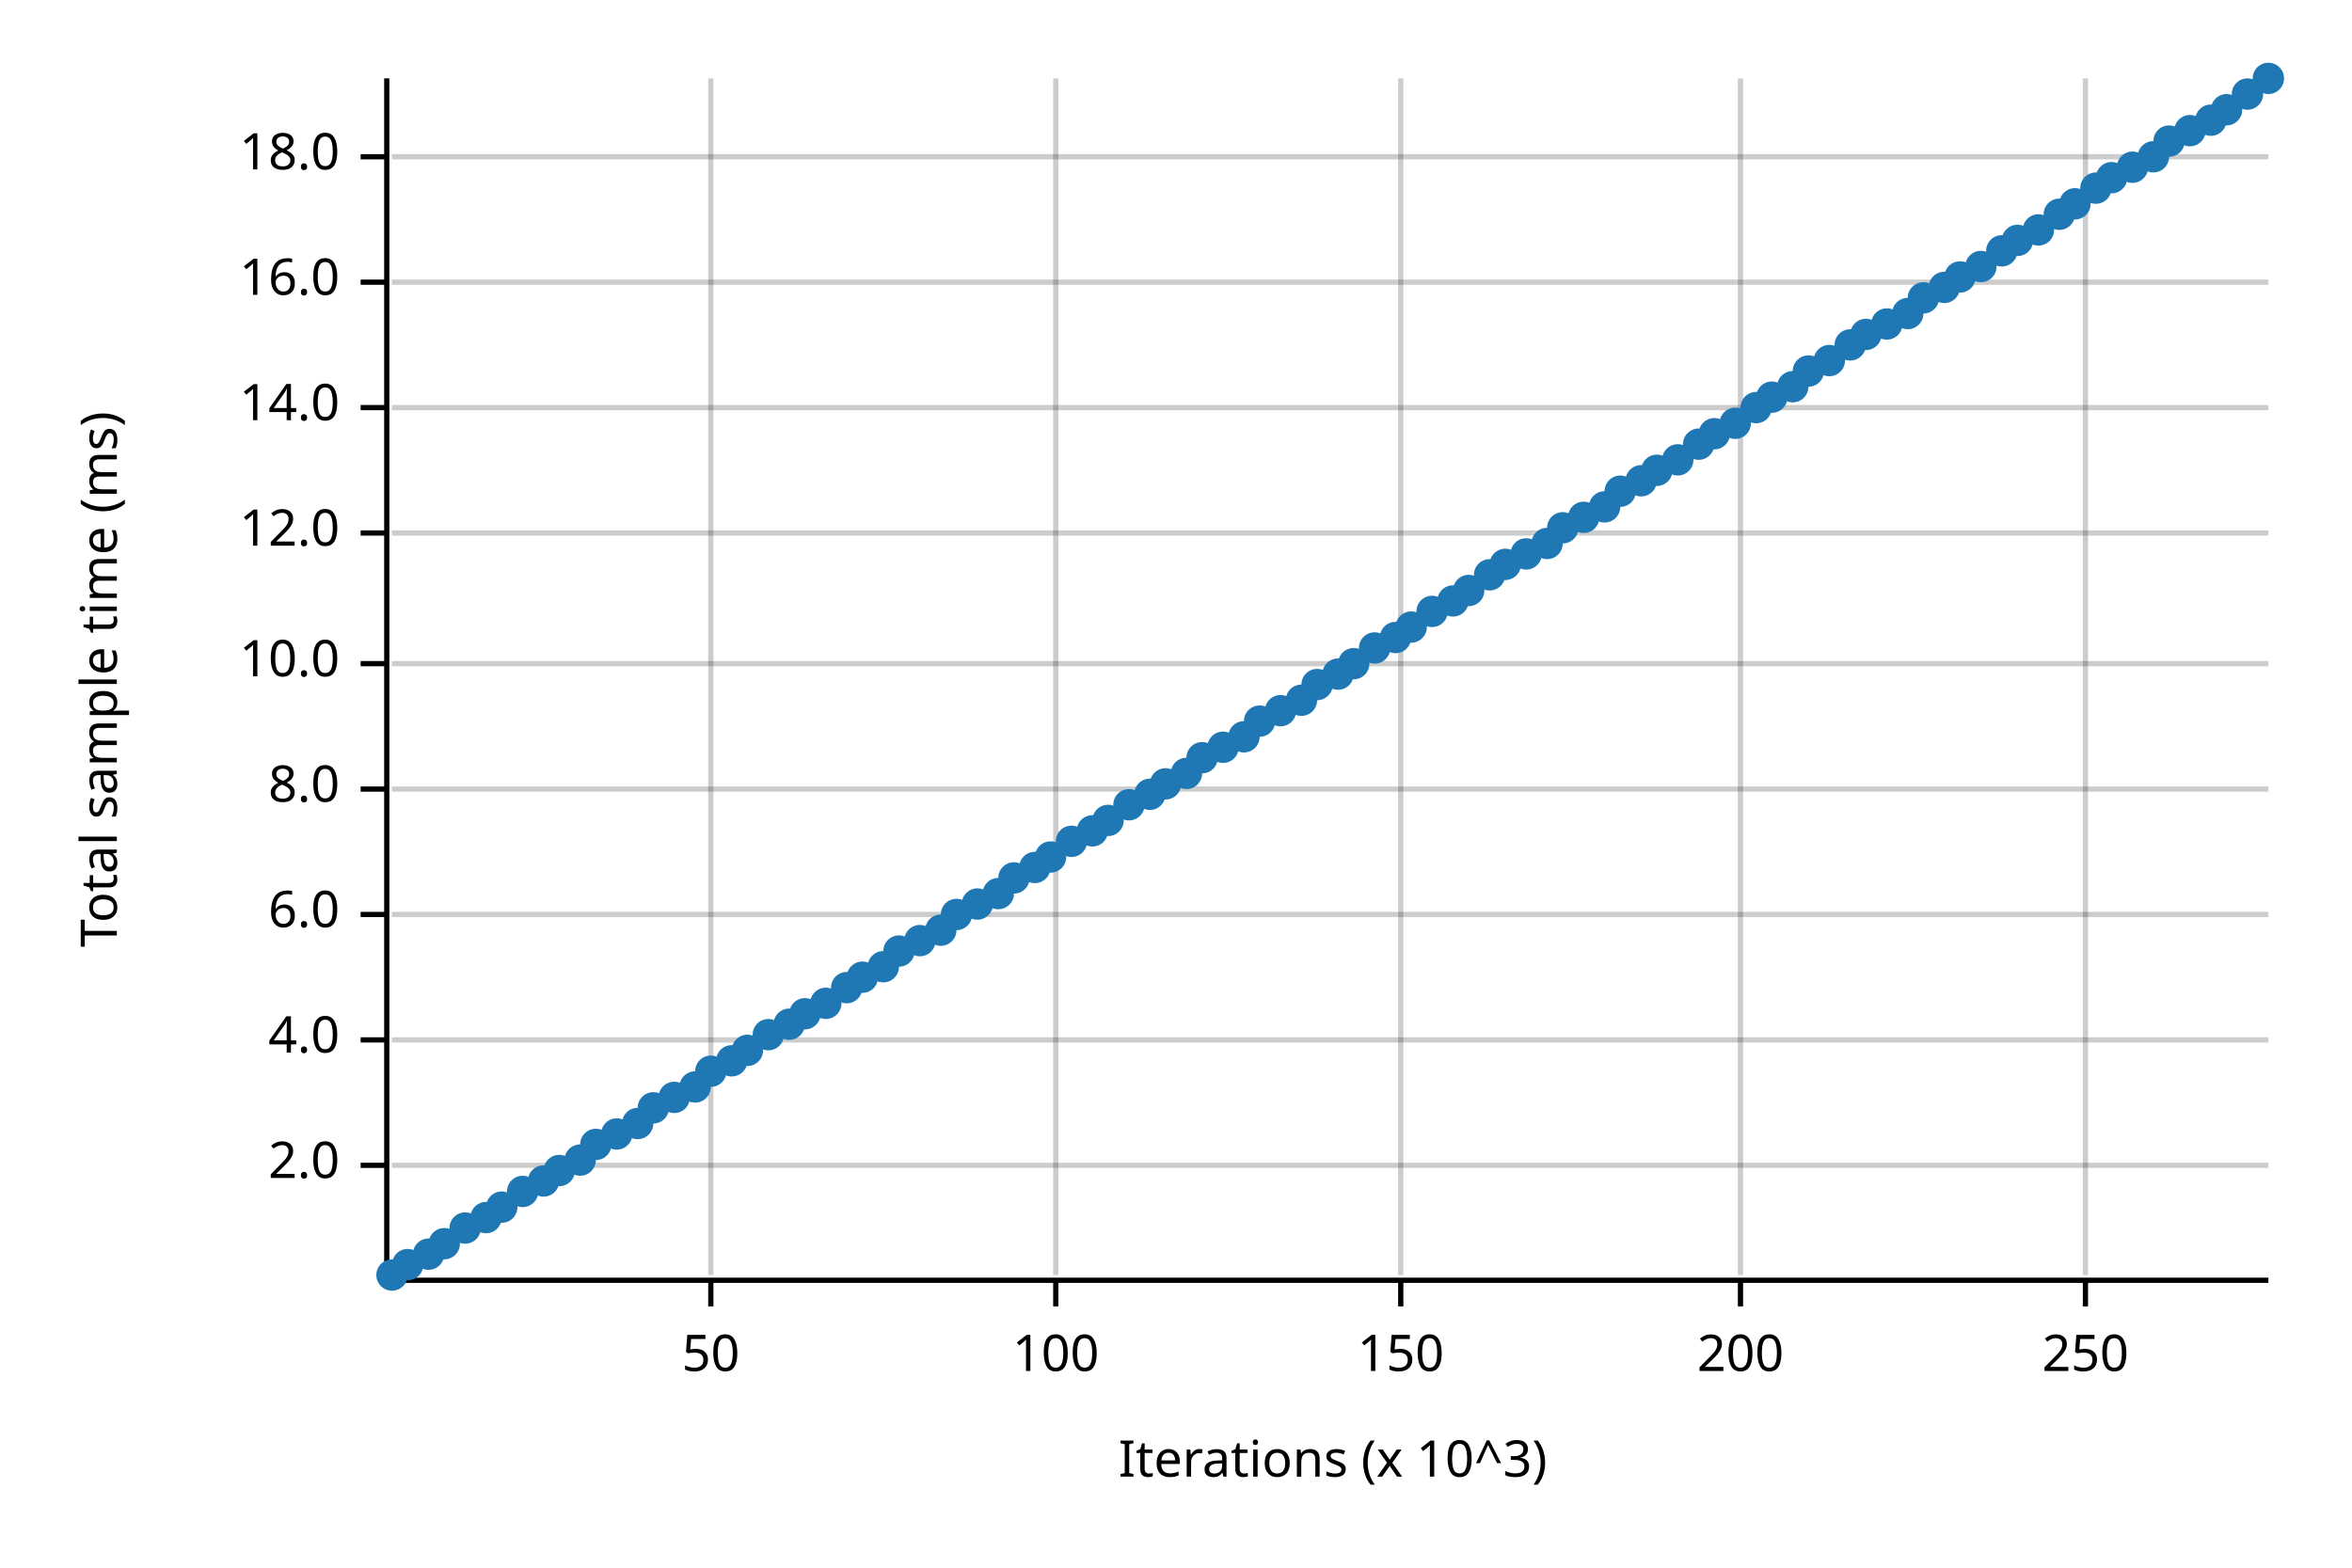
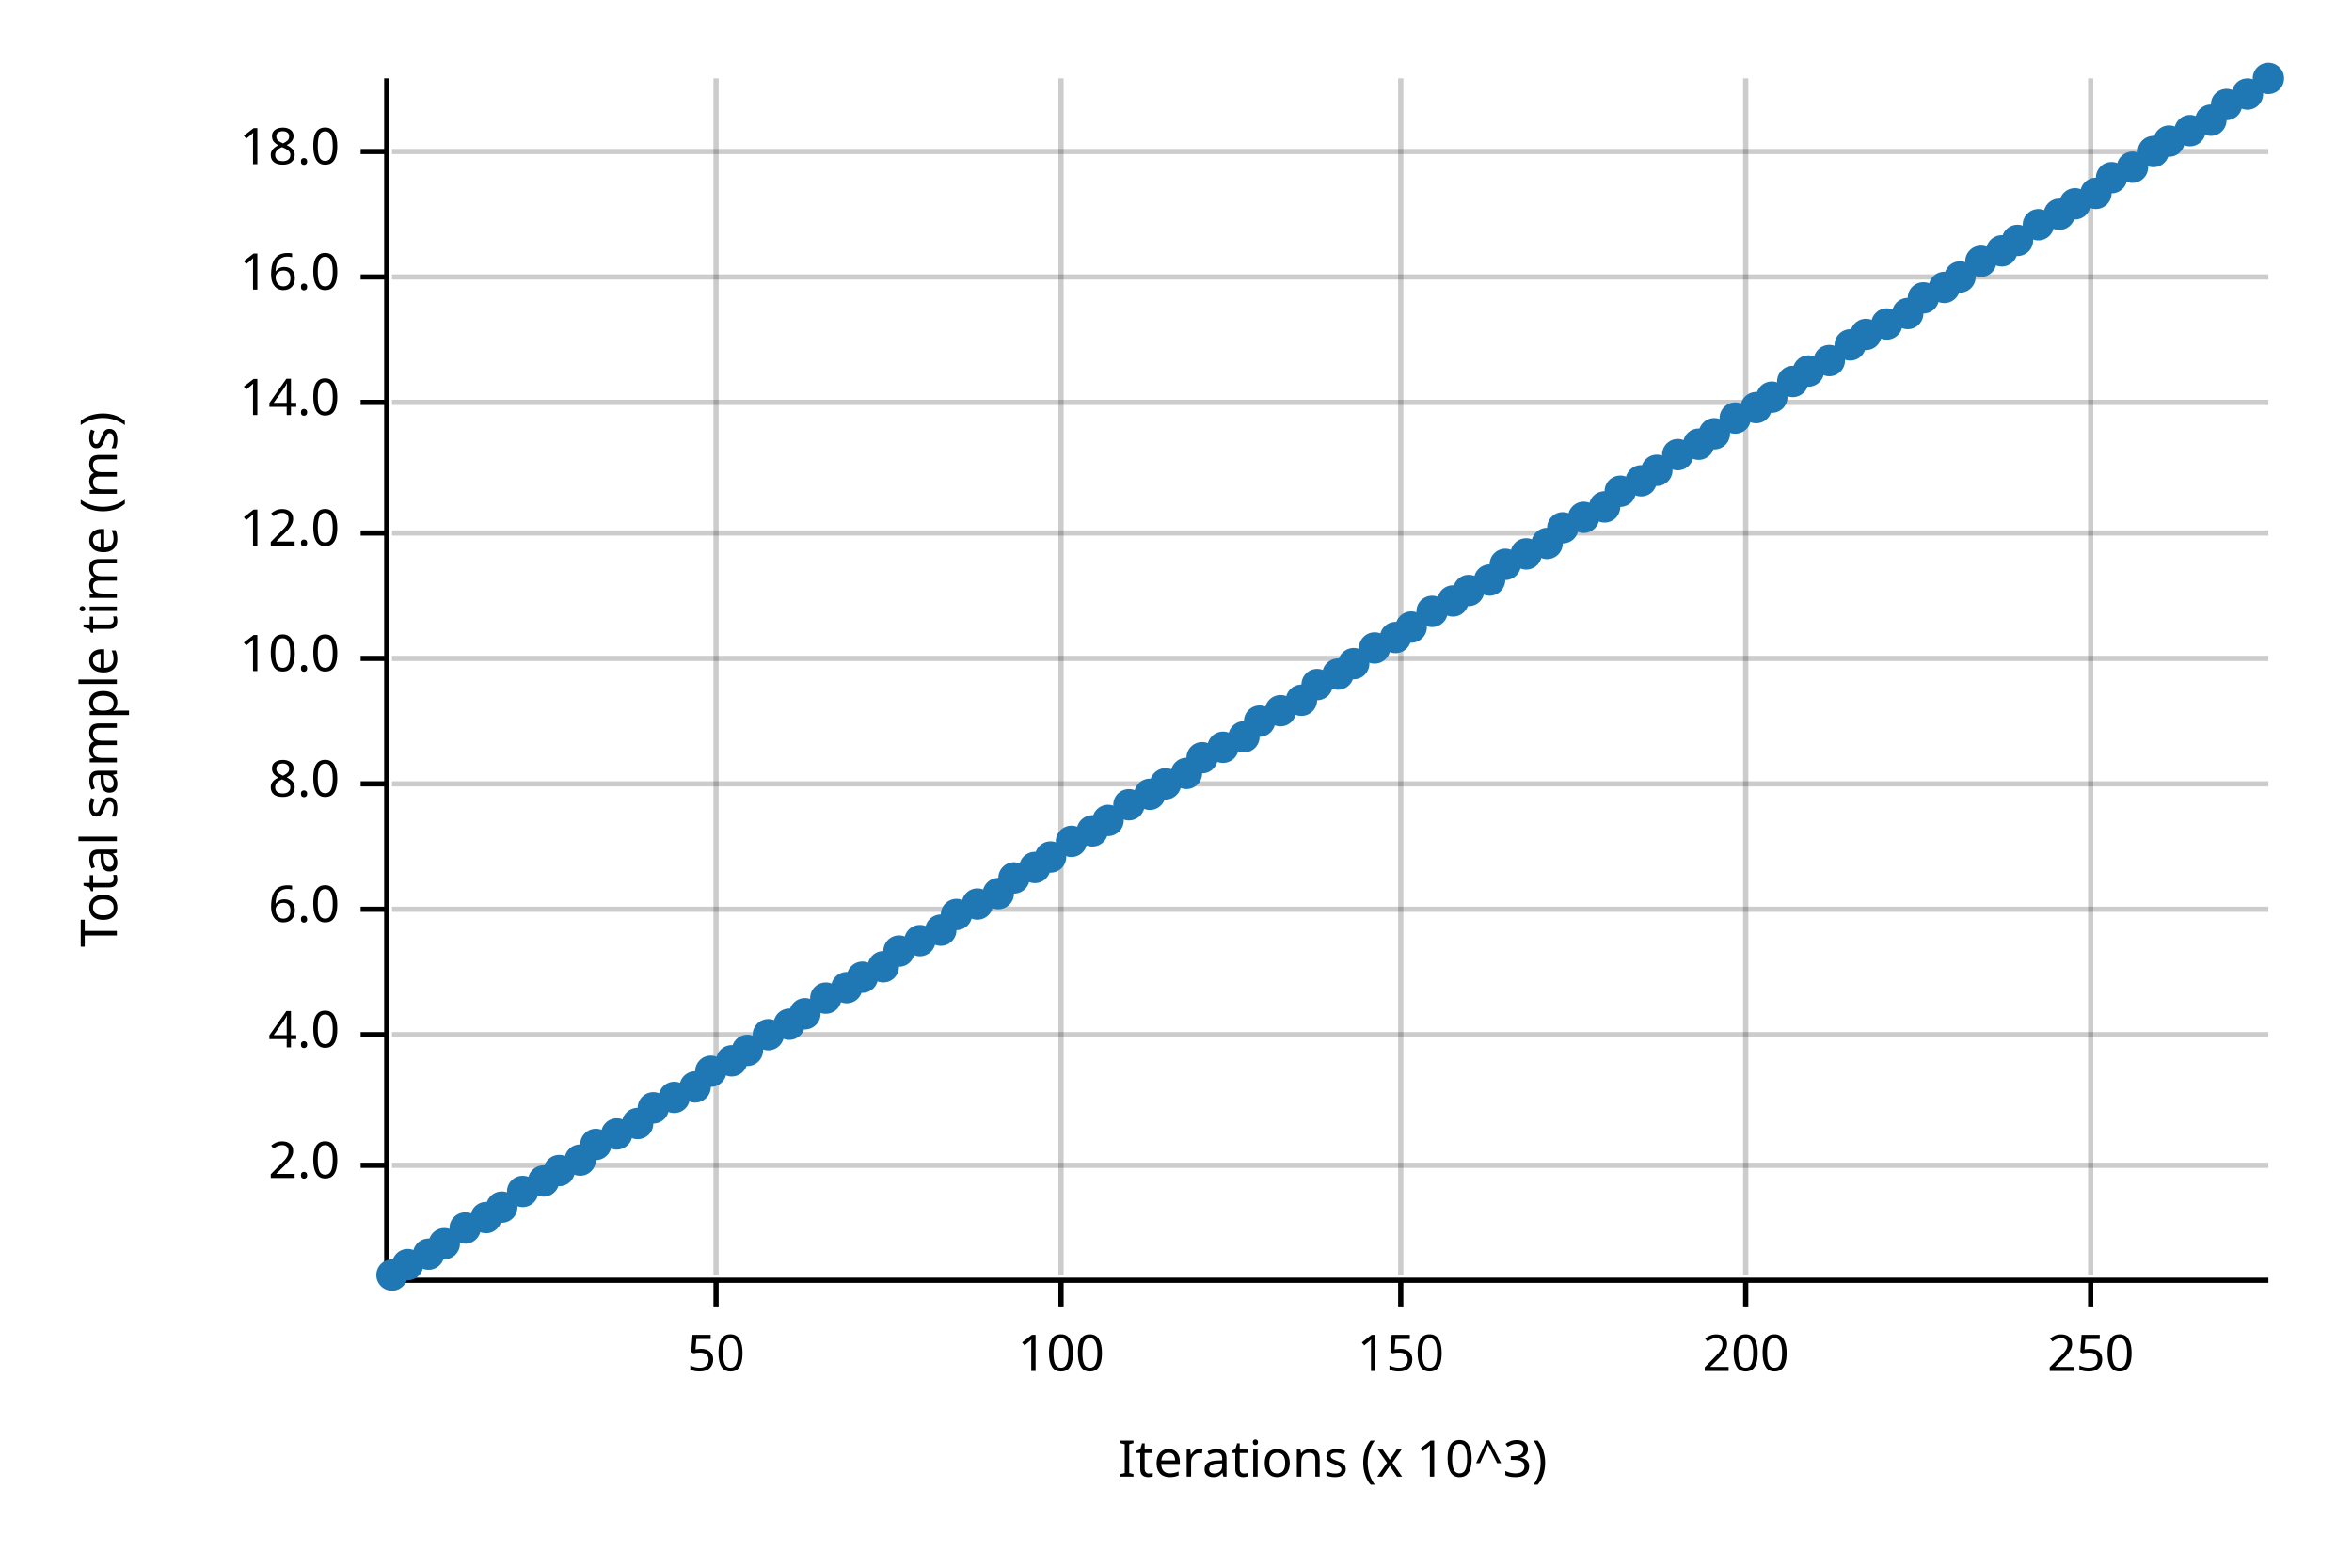
<svg xmlns="http://www.w3.org/2000/svg" width="450" height="300" viewBox="0 0 450 300">
  <text x="15" y="130" dy="0.76em" text-anchor="middle" font-family="sans-serif" font-size="9.677" opacity="1" fill="#000000" transform="rotate(270, 15, 130)">
Total sample time (ms)
</text>
  <text x="255" y="285" dy="-0.5ex" text-anchor="middle" font-family="sans-serif" font-size="9.677" opacity="1" fill="#000000">
Iterations (x 10^3)
</text>
-   <line opacity="0.2" stroke="#000000" stroke-width="1" x1="136" y1="244" x2="136" y2="15" />
-   <line opacity="0.2" stroke="#000000" stroke-width="1" x1="202" y1="244" x2="202" y2="15" />
+   <line opacity="0.2" stroke="#000000" stroke-width="1" x1="137" y1="244" x2="137" y2="15" />
+   <line opacity="0.2" stroke="#000000" stroke-width="1" x1="203" y1="244" x2="203" y2="15" />
  <line opacity="0.2" stroke="#000000" stroke-width="1" x1="268" y1="244" x2="268" y2="15" />
-   <line opacity="0.2" stroke="#000000" stroke-width="1" x1="333" y1="244" x2="333" y2="15" />
-   <line opacity="0.2" stroke="#000000" stroke-width="1" x1="399" y1="244" x2="399" y2="15" />
+   <line opacity="0.2" stroke="#000000" stroke-width="1" x1="334" y1="244" x2="334" y2="15" />
+   <line opacity="0.2" stroke="#000000" stroke-width="1" x1="400" y1="244" x2="400" y2="15" />
  <line opacity="0.2" stroke="#000000" stroke-width="1" x1="75" y1="223" x2="434" y2="223" />
-   <line opacity="0.2" stroke="#000000" stroke-width="1" x1="75" y1="199" x2="434" y2="199" />
-   <line opacity="0.2" stroke="#000000" stroke-width="1" x1="75" y1="175" x2="434" y2="175" />
-   <line opacity="0.2" stroke="#000000" stroke-width="1" x1="75" y1="151" x2="434" y2="151" />
-   <line opacity="0.2" stroke="#000000" stroke-width="1" x1="75" y1="127" x2="434" y2="127" />
+   <line opacity="0.2" stroke="#000000" stroke-width="1" x1="75" y1="198" x2="434" y2="198" />
+   <line opacity="0.2" stroke="#000000" stroke-width="1" x1="75" y1="174" x2="434" y2="174" />
+   <line opacity="0.2" stroke="#000000" stroke-width="1" x1="75" y1="150" x2="434" y2="150" />
+   <line opacity="0.2" stroke="#000000" stroke-width="1" x1="75" y1="126" x2="434" y2="126" />
  <line opacity="0.2" stroke="#000000" stroke-width="1" x1="75" y1="102" x2="434" y2="102" />
-   <line opacity="0.2" stroke="#000000" stroke-width="1" x1="75" y1="78" x2="434" y2="78" />
-   <line opacity="0.2" stroke="#000000" stroke-width="1" x1="75" y1="54" x2="434" y2="54" />
-   <line opacity="0.2" stroke="#000000" stroke-width="1" x1="75" y1="30" x2="434" y2="30" />
+   <line opacity="0.2" stroke="#000000" stroke-width="1" x1="75" y1="77" x2="434" y2="77" />
+   <line opacity="0.2" stroke="#000000" stroke-width="1" x1="75" y1="53" x2="434" y2="53" />
+   <line opacity="0.2" stroke="#000000" stroke-width="1" x1="75" y1="29" x2="434" y2="29" />
  <polyline fill="none" opacity="1" stroke="#000000" stroke-width="1" points="74,15 74,244 " />
  <text x="65" y="223" dy="0.5ex" text-anchor="end" font-family="sans-serif" font-size="9.677" opacity="1" fill="#000000">
2.0
</text>
  <polyline fill="none" opacity="1" stroke="#000000" stroke-width="1" points="69,223 74,223 " />
-   <text x="65" y="199" dy="0.5ex" text-anchor="end" font-family="sans-serif" font-size="9.677" opacity="1" fill="#000000">
+   <text x="65" y="198" dy="0.5ex" text-anchor="end" font-family="sans-serif" font-size="9.677" opacity="1" fill="#000000">
4.0
</text>
-   <polyline fill="none" opacity="1" stroke="#000000" stroke-width="1" points="69,199 74,199 " />
-   <text x="65" y="175" dy="0.5ex" text-anchor="end" font-family="sans-serif" font-size="9.677" opacity="1" fill="#000000">
+   <polyline fill="none" opacity="1" stroke="#000000" stroke-width="1" points="69,198 74,198 " />
+   <text x="65" y="174" dy="0.5ex" text-anchor="end" font-family="sans-serif" font-size="9.677" opacity="1" fill="#000000">
6.0
</text>
-   <polyline fill="none" opacity="1" stroke="#000000" stroke-width="1" points="69,175 74,175 " />
-   <text x="65" y="151" dy="0.5ex" text-anchor="end" font-family="sans-serif" font-size="9.677" opacity="1" fill="#000000">
+   <polyline fill="none" opacity="1" stroke="#000000" stroke-width="1" points="69,174 74,174 " />
+   <text x="65" y="150" dy="0.5ex" text-anchor="end" font-family="sans-serif" font-size="9.677" opacity="1" fill="#000000">
8.0
</text>
-   <polyline fill="none" opacity="1" stroke="#000000" stroke-width="1" points="69,151 74,151 " />
-   <text x="65" y="127" dy="0.5ex" text-anchor="end" font-family="sans-serif" font-size="9.677" opacity="1" fill="#000000">
+   <polyline fill="none" opacity="1" stroke="#000000" stroke-width="1" points="69,150 74,150 " />
+   <text x="65" y="126" dy="0.5ex" text-anchor="end" font-family="sans-serif" font-size="9.677" opacity="1" fill="#000000">
10.0
</text>
-   <polyline fill="none" opacity="1" stroke="#000000" stroke-width="1" points="69,127 74,127 " />
+   <polyline fill="none" opacity="1" stroke="#000000" stroke-width="1" points="69,126 74,126 " />
  <text x="65" y="102" dy="0.5ex" text-anchor="end" font-family="sans-serif" font-size="9.677" opacity="1" fill="#000000">
12.0
</text>
  <polyline fill="none" opacity="1" stroke="#000000" stroke-width="1" points="69,102 74,102 " />
-   <text x="65" y="78" dy="0.5ex" text-anchor="end" font-family="sans-serif" font-size="9.677" opacity="1" fill="#000000">
+   <text x="65" y="77" dy="0.5ex" text-anchor="end" font-family="sans-serif" font-size="9.677" opacity="1" fill="#000000">
14.0
</text>
-   <polyline fill="none" opacity="1" stroke="#000000" stroke-width="1" points="69,78 74,78 " />
-   <text x="65" y="54" dy="0.5ex" text-anchor="end" font-family="sans-serif" font-size="9.677" opacity="1" fill="#000000">
+   <polyline fill="none" opacity="1" stroke="#000000" stroke-width="1" points="69,77 74,77 " />
+   <text x="65" y="53" dy="0.5ex" text-anchor="end" font-family="sans-serif" font-size="9.677" opacity="1" fill="#000000">
16.0
</text>
-   <polyline fill="none" opacity="1" stroke="#000000" stroke-width="1" points="69,54 74,54 " />
-   <text x="65" y="30" dy="0.5ex" text-anchor="end" font-family="sans-serif" font-size="9.677" opacity="1" fill="#000000">
+   <polyline fill="none" opacity="1" stroke="#000000" stroke-width="1" points="69,53 74,53 " />
+   <text x="65" y="29" dy="0.5ex" text-anchor="end" font-family="sans-serif" font-size="9.677" opacity="1" fill="#000000">
18.0
</text>
-   <polyline fill="none" opacity="1" stroke="#000000" stroke-width="1" points="69,30 74,30 " />
+   <polyline fill="none" opacity="1" stroke="#000000" stroke-width="1" points="69,29 74,29 " />
  <polyline fill="none" opacity="1" stroke="#000000" stroke-width="1" points="75,245 434,245 " />
-   <text x="136" y="255" dy="0.76em" text-anchor="middle" font-family="sans-serif" font-size="9.677" opacity="1" fill="#000000">
+   <text x="137" y="255" dy="0.76em" text-anchor="middle" font-family="sans-serif" font-size="9.677" opacity="1" fill="#000000">
50
</text>
-   <polyline fill="none" opacity="1" stroke="#000000" stroke-width="1" points="136,245 136,250 " />
-   <text x="202" y="255" dy="0.76em" text-anchor="middle" font-family="sans-serif" font-size="9.677" opacity="1" fill="#000000">
+   <polyline fill="none" opacity="1" stroke="#000000" stroke-width="1" points="137,245 137,250 " />
+   <text x="203" y="255" dy="0.76em" text-anchor="middle" font-family="sans-serif" font-size="9.677" opacity="1" fill="#000000">
100
</text>
-   <polyline fill="none" opacity="1" stroke="#000000" stroke-width="1" points="202,245 202,250 " />
+   <polyline fill="none" opacity="1" stroke="#000000" stroke-width="1" points="203,245 203,250 " />
  <text x="268" y="255" dy="0.76em" text-anchor="middle" font-family="sans-serif" font-size="9.677" opacity="1" fill="#000000">
150
</text>
  <polyline fill="none" opacity="1" stroke="#000000" stroke-width="1" points="268,245 268,250 " />
-   <text x="333" y="255" dy="0.76em" text-anchor="middle" font-family="sans-serif" font-size="9.677" opacity="1" fill="#000000">
+   <text x="334" y="255" dy="0.76em" text-anchor="middle" font-family="sans-serif" font-size="9.677" opacity="1" fill="#000000">
200
</text>
-   <polyline fill="none" opacity="1" stroke="#000000" stroke-width="1" points="333,245 333,250 " />
-   <text x="399" y="255" dy="0.76em" text-anchor="middle" font-family="sans-serif" font-size="9.677" opacity="1" fill="#000000">
+   <polyline fill="none" opacity="1" stroke="#000000" stroke-width="1" points="334,245 334,250 " />
+   <text x="400" y="255" dy="0.76em" text-anchor="middle" font-family="sans-serif" font-size="9.677" opacity="1" fill="#000000">
250
</text>
-   <polyline fill="none" opacity="1" stroke="#000000" stroke-width="1" points="399,245 399,250 " />
+   <polyline fill="none" opacity="1" stroke="#000000" stroke-width="1" points="400,245 400,250 " />
  <circle cx="75" cy="244" r="3" opacity="1" fill="#1F78B4" stroke="none" stroke-width="1" />
  <circle cx="78" cy="242" r="3" opacity="1" fill="#1F78B4" stroke="none" stroke-width="1" />
  <circle cx="82" cy="240" r="3" opacity="1" fill="#1F78B4" stroke="none" stroke-width="1" />
  <circle cx="85" cy="238" r="3" opacity="1" fill="#1F78B4" stroke="none" stroke-width="1" />
  <circle cx="89" cy="235" r="3" opacity="1" fill="#1F78B4" stroke="none" stroke-width="1" />
  <circle cx="93" cy="233" r="3" opacity="1" fill="#1F78B4" stroke="none" stroke-width="1" />
  <circle cx="96" cy="231" r="3" opacity="1" fill="#1F78B4" stroke="none" stroke-width="1" />
  <circle cx="100" cy="228" r="3" opacity="1" fill="#1F78B4" stroke="none" stroke-width="1" />
  <circle cx="104" cy="226" r="3" opacity="1" fill="#1F78B4" stroke="none" stroke-width="1" />
  <circle cx="107" cy="224" r="3" opacity="1" fill="#1F78B4" stroke="none" stroke-width="1" />
  <circle cx="111" cy="222" r="3" opacity="1" fill="#1F78B4" stroke="none" stroke-width="1" />
  <circle cx="114" cy="219" r="3" opacity="1" fill="#1F78B4" stroke="none" stroke-width="1" />
  <circle cx="118" cy="217" r="3" opacity="1" fill="#1F78B4" stroke="none" stroke-width="1" />
  <circle cx="122" cy="215" r="3" opacity="1" fill="#1F78B4" stroke="none" stroke-width="1" />
  <circle cx="125" cy="212" r="3" opacity="1" fill="#1F78B4" stroke="none" stroke-width="1" />
  <circle cx="129" cy="210" r="3" opacity="1" fill="#1F78B4" stroke="none" stroke-width="1" />
  <circle cx="133" cy="208" r="3" opacity="1" fill="#1F78B4" stroke="none" stroke-width="1" />
  <circle cx="136" cy="205" r="3" opacity="1" fill="#1F78B4" stroke="none" stroke-width="1" />
  <circle cx="140" cy="203" r="3" opacity="1" fill="#1F78B4" stroke="none" stroke-width="1" />
  <circle cx="143" cy="201" r="3" opacity="1" fill="#1F78B4" stroke="none" stroke-width="1" />
  <circle cx="147" cy="198" r="3" opacity="1" fill="#1F78B4" stroke="none" stroke-width="1" />
  <circle cx="151" cy="196" r="3" opacity="1" fill="#1F78B4" stroke="none" stroke-width="1" />
  <circle cx="154" cy="194" r="3" opacity="1" fill="#1F78B4" stroke="none" stroke-width="1" />
-   <circle cx="158" cy="192" r="3" opacity="1" fill="#1F78B4" stroke="none" stroke-width="1" />
+   <circle cx="158" cy="191" r="3" opacity="1" fill="#1F78B4" stroke="none" stroke-width="1" />
  <circle cx="162" cy="189" r="3" opacity="1" fill="#1F78B4" stroke="none" stroke-width="1" />
  <circle cx="165" cy="187" r="3" opacity="1" fill="#1F78B4" stroke="none" stroke-width="1" />
  <circle cx="169" cy="185" r="3" opacity="1" fill="#1F78B4" stroke="none" stroke-width="1" />
  <circle cx="172" cy="182" r="3" opacity="1" fill="#1F78B4" stroke="none" stroke-width="1" />
  <circle cx="176" cy="180" r="3" opacity="1" fill="#1F78B4" stroke="none" stroke-width="1" />
  <circle cx="180" cy="178" r="3" opacity="1" fill="#1F78B4" stroke="none" stroke-width="1" />
  <circle cx="183" cy="175" r="3" opacity="1" fill="#1F78B4" stroke="none" stroke-width="1" />
  <circle cx="187" cy="173" r="3" opacity="1" fill="#1F78B4" stroke="none" stroke-width="1" />
  <circle cx="191" cy="171" r="3" opacity="1" fill="#1F78B4" stroke="none" stroke-width="1" />
  <circle cx="194" cy="168" r="3" opacity="1" fill="#1F78B4" stroke="none" stroke-width="1" />
  <circle cx="198" cy="166" r="3" opacity="1" fill="#1F78B4" stroke="none" stroke-width="1" />
  <circle cx="201" cy="164" r="3" opacity="1" fill="#1F78B4" stroke="none" stroke-width="1" />
  <circle cx="205" cy="161" r="3" opacity="1" fill="#1F78B4" stroke="none" stroke-width="1" />
  <circle cx="209" cy="159" r="3" opacity="1" fill="#1F78B4" stroke="none" stroke-width="1" />
  <circle cx="212" cy="157" r="3" opacity="1" fill="#1F78B4" stroke="none" stroke-width="1" />
  <circle cx="216" cy="154" r="3" opacity="1" fill="#1F78B4" stroke="none" stroke-width="1" />
  <circle cx="220" cy="152" r="3" opacity="1" fill="#1F78B4" stroke="none" stroke-width="1" />
  <circle cx="223" cy="150" r="3" opacity="1" fill="#1F78B4" stroke="none" stroke-width="1" />
  <circle cx="227" cy="148" r="3" opacity="1" fill="#1F78B4" stroke="none" stroke-width="1" />
  <circle cx="230" cy="145" r="3" opacity="1" fill="#1F78B4" stroke="none" stroke-width="1" />
  <circle cx="234" cy="143" r="3" opacity="1" fill="#1F78B4" stroke="none" stroke-width="1" />
  <circle cx="238" cy="141" r="3" opacity="1" fill="#1F78B4" stroke="none" stroke-width="1" />
  <circle cx="241" cy="138" r="3" opacity="1" fill="#1F78B4" stroke="none" stroke-width="1" />
  <circle cx="245" cy="136" r="3" opacity="1" fill="#1F78B4" stroke="none" stroke-width="1" />
  <circle cx="249" cy="134" r="3" opacity="1" fill="#1F78B4" stroke="none" stroke-width="1" />
  <circle cx="252" cy="131" r="3" opacity="1" fill="#1F78B4" stroke="none" stroke-width="1" />
  <circle cx="256" cy="129" r="3" opacity="1" fill="#1F78B4" stroke="none" stroke-width="1" />
  <circle cx="259" cy="127" r="3" opacity="1" fill="#1F78B4" stroke="none" stroke-width="1" />
  <circle cx="263" cy="124" r="3" opacity="1" fill="#1F78B4" stroke="none" stroke-width="1" />
  <circle cx="267" cy="122" r="3" opacity="1" fill="#1F78B4" stroke="none" stroke-width="1" />
  <circle cx="270" cy="120" r="3" opacity="1" fill="#1F78B4" stroke="none" stroke-width="1" />
  <circle cx="274" cy="117" r="3" opacity="1" fill="#1F78B4" stroke="none" stroke-width="1" />
  <circle cx="278" cy="115" r="3" opacity="1" fill="#1F78B4" stroke="none" stroke-width="1" />
  <circle cx="281" cy="113" r="3" opacity="1" fill="#1F78B4" stroke="none" stroke-width="1" />
-   <circle cx="285" cy="110" r="3" opacity="1" fill="#1F78B4" stroke="none" stroke-width="1" />
+   <circle cx="285" cy="111" r="3" opacity="1" fill="#1F78B4" stroke="none" stroke-width="1" />
  <circle cx="288" cy="108" r="3" opacity="1" fill="#1F78B4" stroke="none" stroke-width="1" />
  <circle cx="292" cy="106" r="3" opacity="1" fill="#1F78B4" stroke="none" stroke-width="1" />
  <circle cx="296" cy="104" r="3" opacity="1" fill="#1F78B4" stroke="none" stroke-width="1" />
  <circle cx="299" cy="101" r="3" opacity="1" fill="#1F78B4" stroke="none" stroke-width="1" />
  <circle cx="303" cy="99" r="3" opacity="1" fill="#1F78B4" stroke="none" stroke-width="1" />
  <circle cx="307" cy="97" r="3" opacity="1" fill="#1F78B4" stroke="none" stroke-width="1" />
  <circle cx="310" cy="94" r="3" opacity="1" fill="#1F78B4" stroke="none" stroke-width="1" />
  <circle cx="314" cy="92" r="3" opacity="1" fill="#1F78B4" stroke="none" stroke-width="1" />
  <circle cx="317" cy="90" r="3" opacity="1" fill="#1F78B4" stroke="none" stroke-width="1" />
-   <circle cx="321" cy="88" r="3" opacity="1" fill="#1F78B4" stroke="none" stroke-width="1" />
+   <circle cx="321" cy="87" r="3" opacity="1" fill="#1F78B4" stroke="none" stroke-width="1" />
  <circle cx="325" cy="85" r="3" opacity="1" fill="#1F78B4" stroke="none" stroke-width="1" />
  <circle cx="328" cy="83" r="3" opacity="1" fill="#1F78B4" stroke="none" stroke-width="1" />
-   <circle cx="332" cy="81" r="3" opacity="1" fill="#1F78B4" stroke="none" stroke-width="1" />
+   <circle cx="332" cy="80" r="3" opacity="1" fill="#1F78B4" stroke="none" stroke-width="1" />
  <circle cx="336" cy="78" r="3" opacity="1" fill="#1F78B4" stroke="none" stroke-width="1" />
  <circle cx="339" cy="76" r="3" opacity="1" fill="#1F78B4" stroke="none" stroke-width="1" />
-   <circle cx="343" cy="74" r="3" opacity="1" fill="#1F78B4" stroke="none" stroke-width="1" />
+   <circle cx="343" cy="73" r="3" opacity="1" fill="#1F78B4" stroke="none" stroke-width="1" />
  <circle cx="346" cy="71" r="3" opacity="1" fill="#1F78B4" stroke="none" stroke-width="1" />
  <circle cx="350" cy="69" r="3" opacity="1" fill="#1F78B4" stroke="none" stroke-width="1" />
  <circle cx="354" cy="66" r="3" opacity="1" fill="#1F78B4" stroke="none" stroke-width="1" />
  <circle cx="357" cy="64" r="3" opacity="1" fill="#1F78B4" stroke="none" stroke-width="1" />
  <circle cx="361" cy="62" r="3" opacity="1" fill="#1F78B4" stroke="none" stroke-width="1" />
  <circle cx="365" cy="60" r="3" opacity="1" fill="#1F78B4" stroke="none" stroke-width="1" />
  <circle cx="368" cy="57" r="3" opacity="1" fill="#1F78B4" stroke="none" stroke-width="1" />
  <circle cx="372" cy="55" r="3" opacity="1" fill="#1F78B4" stroke="none" stroke-width="1" />
  <circle cx="375" cy="53" r="3" opacity="1" fill="#1F78B4" stroke="none" stroke-width="1" />
-   <circle cx="379" cy="51" r="3" opacity="1" fill="#1F78B4" stroke="none" stroke-width="1" />
+   <circle cx="379" cy="50" r="3" opacity="1" fill="#1F78B4" stroke="none" stroke-width="1" />
  <circle cx="383" cy="48" r="3" opacity="1" fill="#1F78B4" stroke="none" stroke-width="1" />
  <circle cx="386" cy="46" r="3" opacity="1" fill="#1F78B4" stroke="none" stroke-width="1" />
-   <circle cx="390" cy="44" r="3" opacity="1" fill="#1F78B4" stroke="none" stroke-width="1" />
+   <circle cx="390" cy="43" r="3" opacity="1" fill="#1F78B4" stroke="none" stroke-width="1" />
  <circle cx="394" cy="41" r="3" opacity="1" fill="#1F78B4" stroke="none" stroke-width="1" />
  <circle cx="397" cy="39" r="3" opacity="1" fill="#1F78B4" stroke="none" stroke-width="1" />
-   <circle cx="401" cy="36" r="3" opacity="1" fill="#1F78B4" stroke="none" stroke-width="1" />
+   <circle cx="401" cy="37" r="3" opacity="1" fill="#1F78B4" stroke="none" stroke-width="1" />
  <circle cx="404" cy="34" r="3" opacity="1" fill="#1F78B4" stroke="none" stroke-width="1" />
  <circle cx="408" cy="32" r="3" opacity="1" fill="#1F78B4" stroke="none" stroke-width="1" />
-   <circle cx="412" cy="30" r="3" opacity="1" fill="#1F78B4" stroke="none" stroke-width="1" />
+   <circle cx="412" cy="29" r="3" opacity="1" fill="#1F78B4" stroke="none" stroke-width="1" />
  <circle cx="415" cy="27" r="3" opacity="1" fill="#1F78B4" stroke="none" stroke-width="1" />
  <circle cx="419" cy="25" r="3" opacity="1" fill="#1F78B4" stroke="none" stroke-width="1" />
  <circle cx="423" cy="23" r="3" opacity="1" fill="#1F78B4" stroke="none" stroke-width="1" />
-   <circle cx="426" cy="21" r="3" opacity="1" fill="#1F78B4" stroke="none" stroke-width="1" />
+   <circle cx="426" cy="20" r="3" opacity="1" fill="#1F78B4" stroke="none" stroke-width="1" />
  <circle cx="430" cy="18" r="3" opacity="1" fill="#1F78B4" stroke="none" stroke-width="1" />
  <circle cx="434" cy="15" r="3" opacity="1" fill="#1F78B4" stroke="none" stroke-width="1" />
  <polyline fill="none" opacity="1" stroke="#1F78B4" stroke-width="1" points="75,245 434,16 " />
  <polygon opacity="0.25" fill="#1F78B4" points="75,245 434,16 434,16 " />
</svg>
